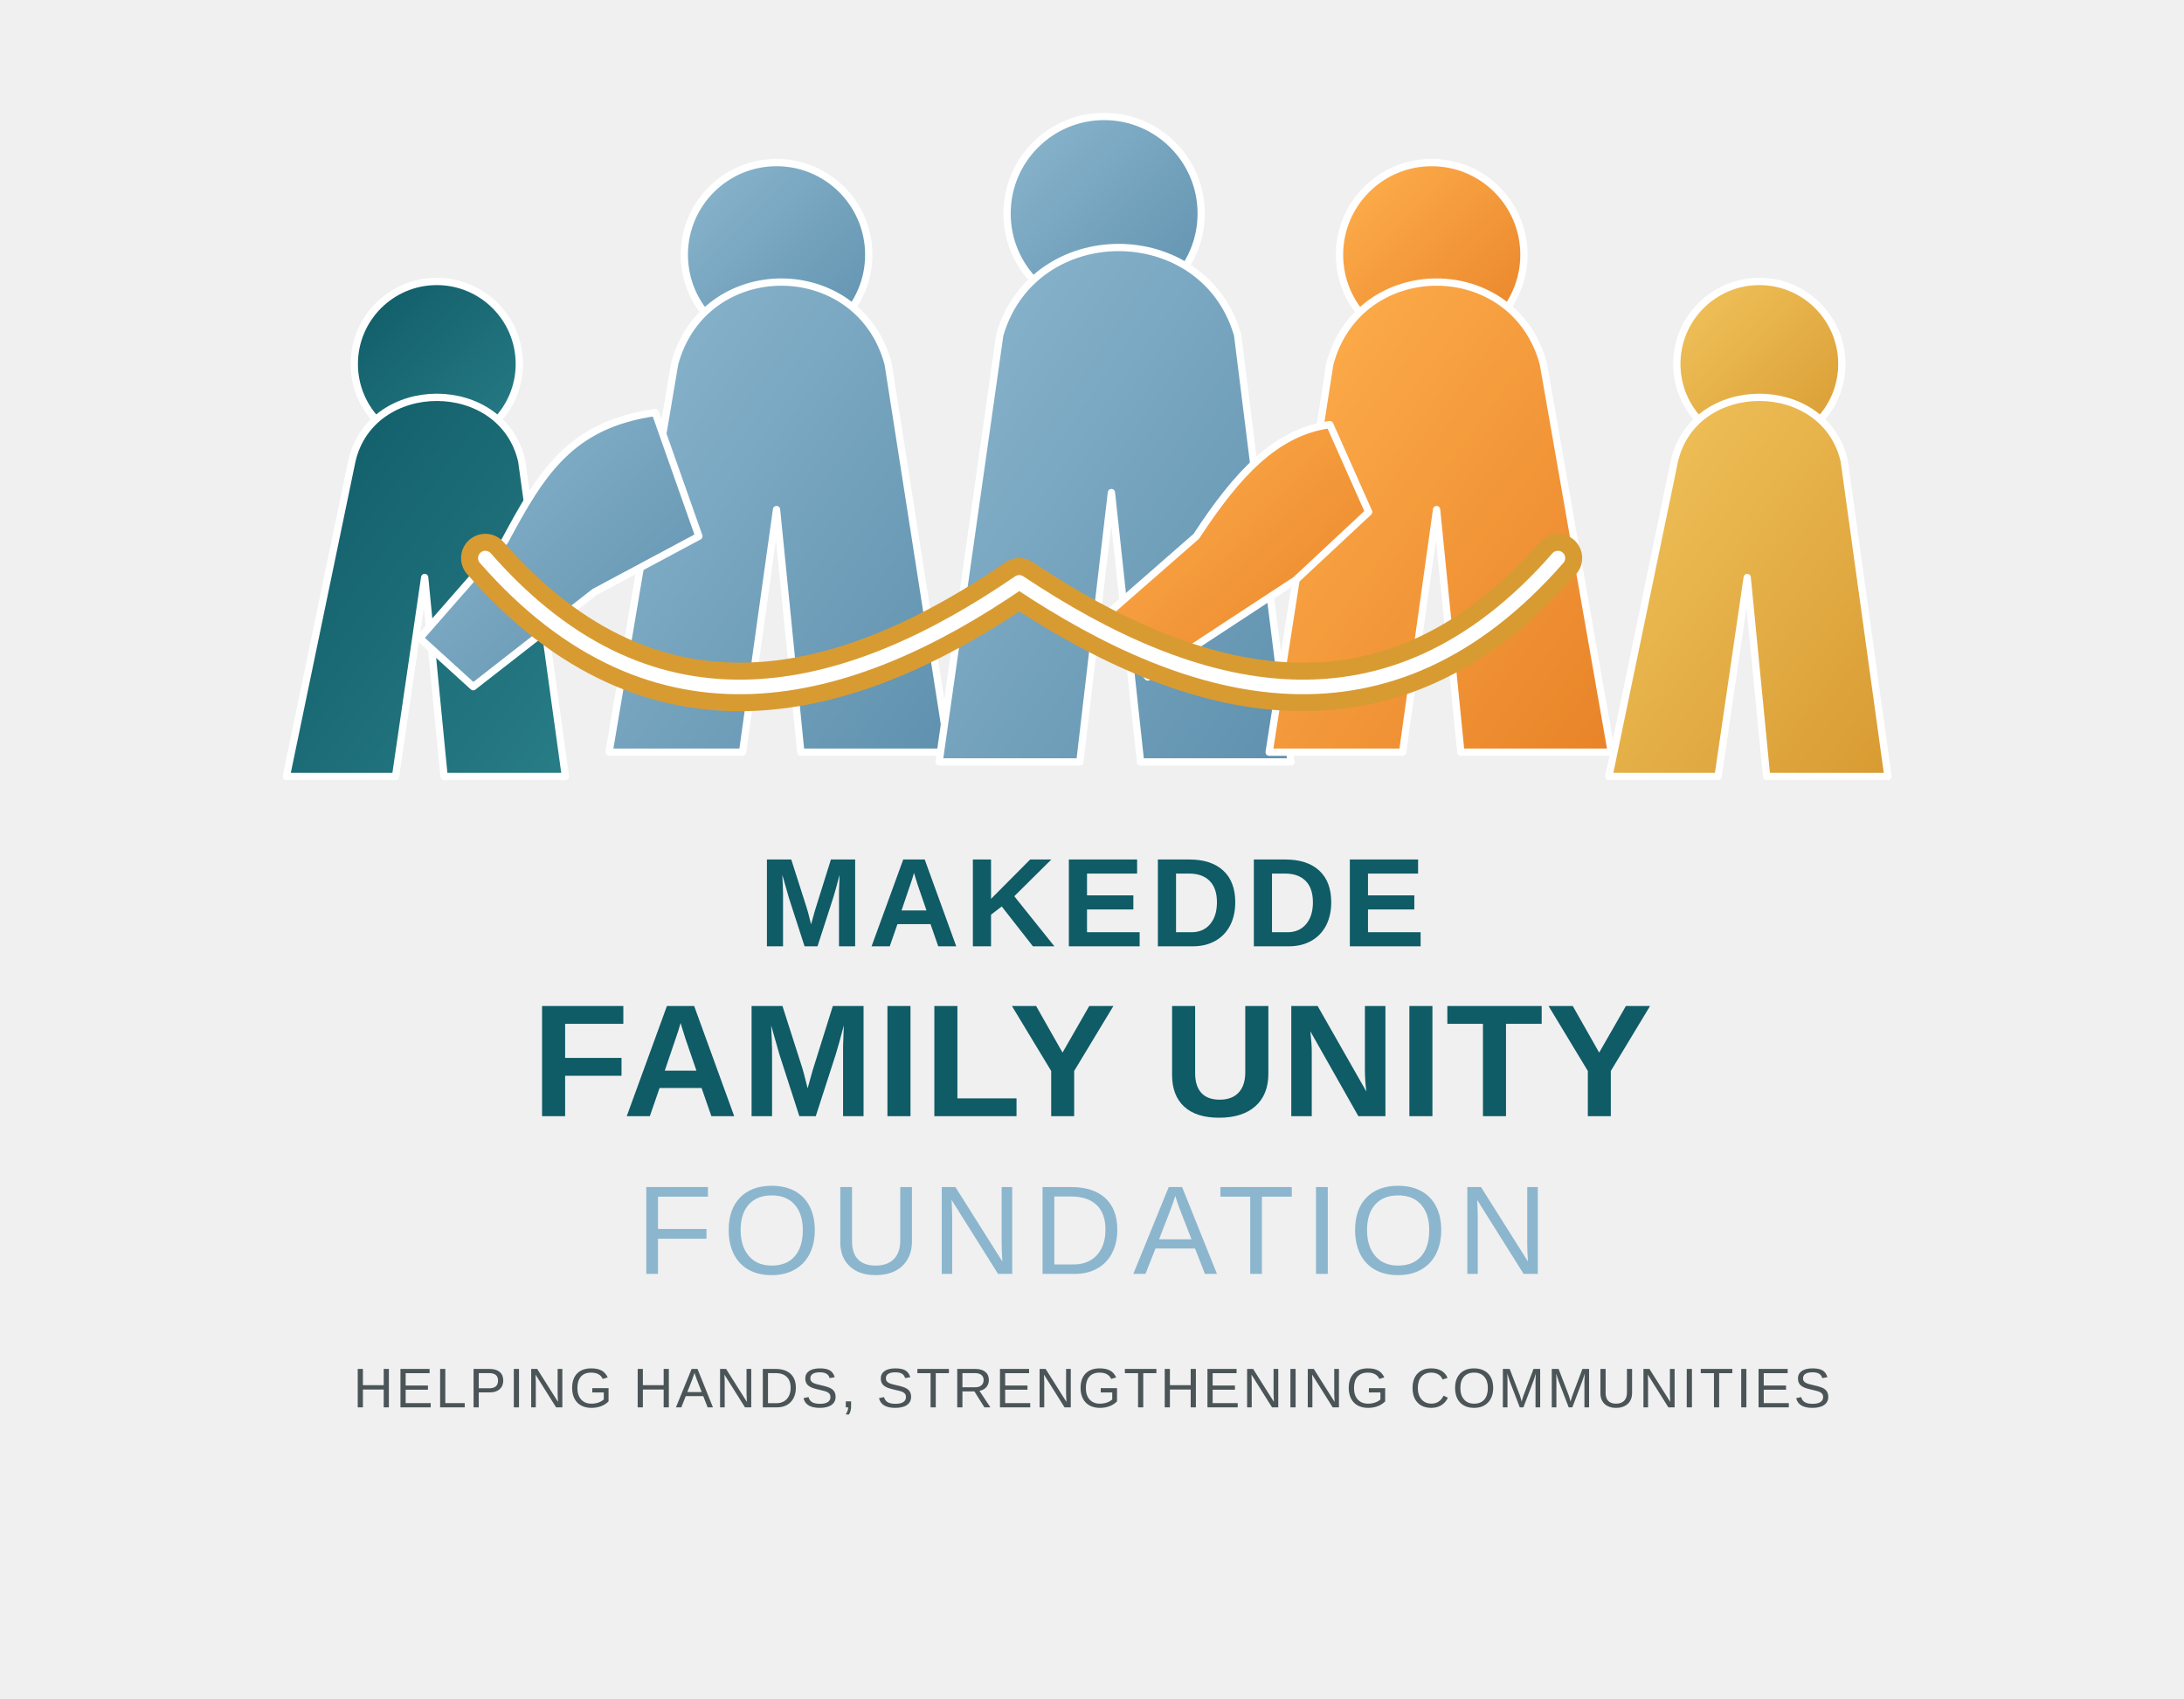
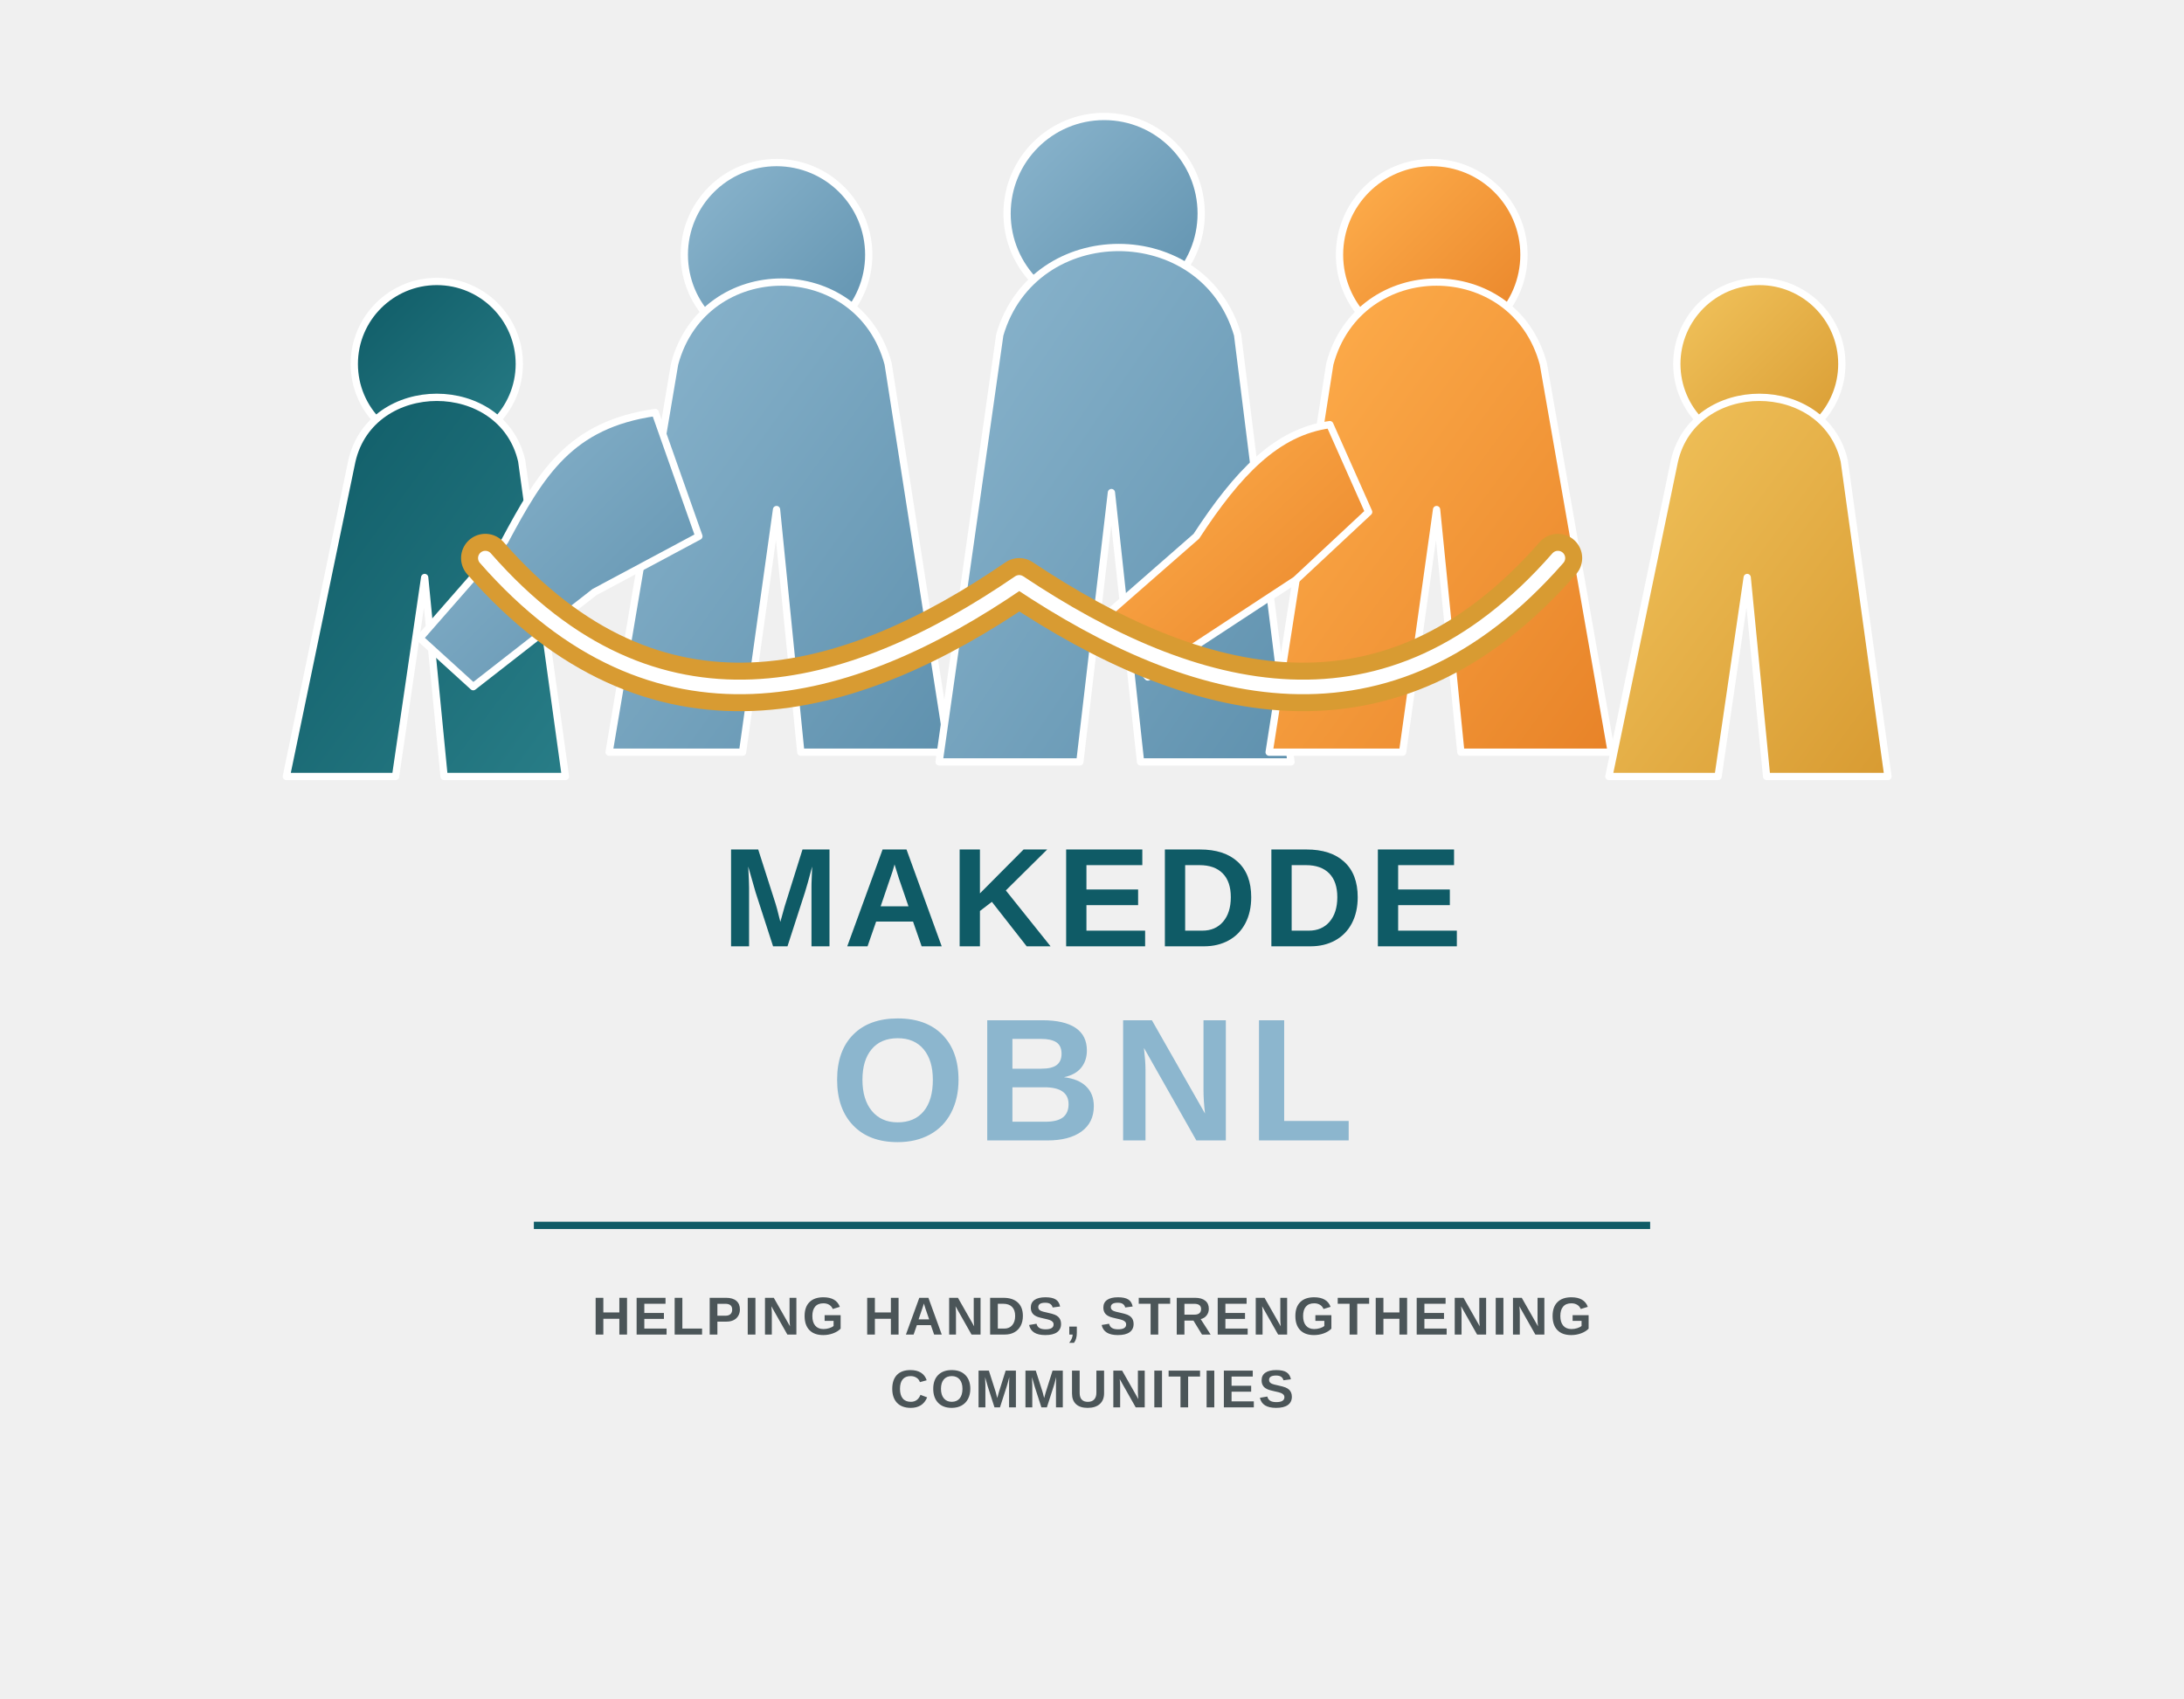
<svg xmlns="http://www.w3.org/2000/svg" viewBox="0 0 900 700" role="img" aria-labelledby="title desc">
  <defs>
    <linearGradient id="teal" x1="0" y1="0" x2="1" y2="1">
      <stop stop-color="#0F5B66" />
      <stop offset="1" stop-color="#287D87" />
    </linearGradient>
    <linearGradient id="blue" x1="0" y1="0" x2="1" y2="1">
      <stop stop-color="#8CB6CE" />
      <stop offset="1" stop-color="#5F91AE" />
    </linearGradient>
    <linearGradient id="gold" x1="0" y1="0" x2="1" y2="1">
      <stop stop-color="#F2C45D" />
      <stop offset="1" stop-color="#D89B32" />
    </linearGradient>
    <linearGradient id="orange" x1="0" y1="0" x2="1" y2="1">
      <stop stop-color="#FFB04E" />
      <stop offset="1" stop-color="#E88328" />
    </linearGradient>
  </defs>
  <g stroke="#fff" stroke-width="3" stroke-linejoin="round">
    <circle cx="180" cy="150" r="34" fill="url(#teal)" />
    <path d="M145 190c8-35 62-35 70 0l18 130h-50l-8-82-12 82h-45z" fill="url(#teal)" />
    <circle cx="320" cy="105" r="38" fill="url(#blue)" />
    <path d="M278 150c12-45 76-45 88 0l25 160h-61l-10-100-14 100h-55z" fill="url(#blue)" />
    <path d="M270 170c-35 5-47 25-62 53l-35 40 22 20 50-39 43-23z" fill="url(#blue)" />
    <circle cx="455" cy="88" r="40" fill="url(#blue)" />
    <path d="M412 138c14-48 84-48 98 0l22 176h-62l-12-111-13 111h-58z" fill="url(#blue)" />
    <circle cx="590" cy="105" r="38" fill="url(#orange)" />
    <path d="M548 150c12-45 76-45 88 0l28 160h-62l-10-100-14 100h-55z" fill="url(#orange)" />
    <path d="M548 175c-22 3-38 20-55 46l-40 35 20 23 61-40 30-28z" fill="url(#orange)" />
    <circle cx="725" cy="150" r="34" fill="url(#gold)" />
    <path d="M690 190c8-35 62-35 70 0l18 130h-50l-8-82-12 82h-45z" fill="url(#gold)" />
    <path d="M200 230c70 80 150 58 220 10 72 48 152 70 222-10" fill="none" stroke="#D89B32" stroke-width="20" stroke-linecap="round" />
    <path d="M200 230c70 80 150 58 220 10 72 48 152 70 222-10" fill="none" stroke="#fff" stroke-width="6" stroke-linecap="round" />
  </g>
-   <text x="450" y="390" text-anchor="middle" font-family="Arial,Helvetica,sans-serif" font-size="52" font-weight="800" fill="#0F5B66" letter-spacing="2">MAKEDDE</text>
-   <text x="450" y="460" text-anchor="middle" font-family="Arial,Helvetica,sans-serif" font-size="66" font-weight="900" fill="#0F5B66" letter-spacing="1">FAMILY UNITY</text>
-   <text x="450" y="525" text-anchor="middle" font-family="Arial,Helvetica,sans-serif" font-size="52" font-weight="500" fill="#8CB6CE" letter-spacing="4">FOUNDATION</text>
-   <text x="450" y="580" text-anchor="middle" font-family="Arial,Helvetica,sans-serif" font-size="23" font-weight="500" fill="#4B5558" letter-spacing="1">HELPING HANDS, STRENGTHENING COMMUNITIES</text>
+   <text x="450" y="390" text-anchor="middle" font-family="Arial,Helvetica,sans-serif" font-size="58" font-weight="900" fill="#0F5B66" letter-spacing="2">MAKEDDE</text>
+   <text x="450" y="470" text-anchor="middle" font-family="Arial,Helvetica,sans-serif" font-size="72" font-weight="900" fill="#8CB6CE" letter-spacing="4">OBNL</text>
+   <path d="M220 505h460" stroke="#0F5B66" stroke-width="3" />
+   <text x="450" y="550" text-anchor="middle" font-family="Arial,Helvetica,sans-serif" font-size="22" font-weight="600" fill="#4B5558" letter-spacing="1">HELPING HANDS, STRENGTHENING</text>
+   <text x="450" y="580" text-anchor="middle" font-family="Arial,Helvetica,sans-serif" font-size="22" font-weight="600" fill="#4B5558" letter-spacing="1">COMMUNITIES</text>
</svg>
